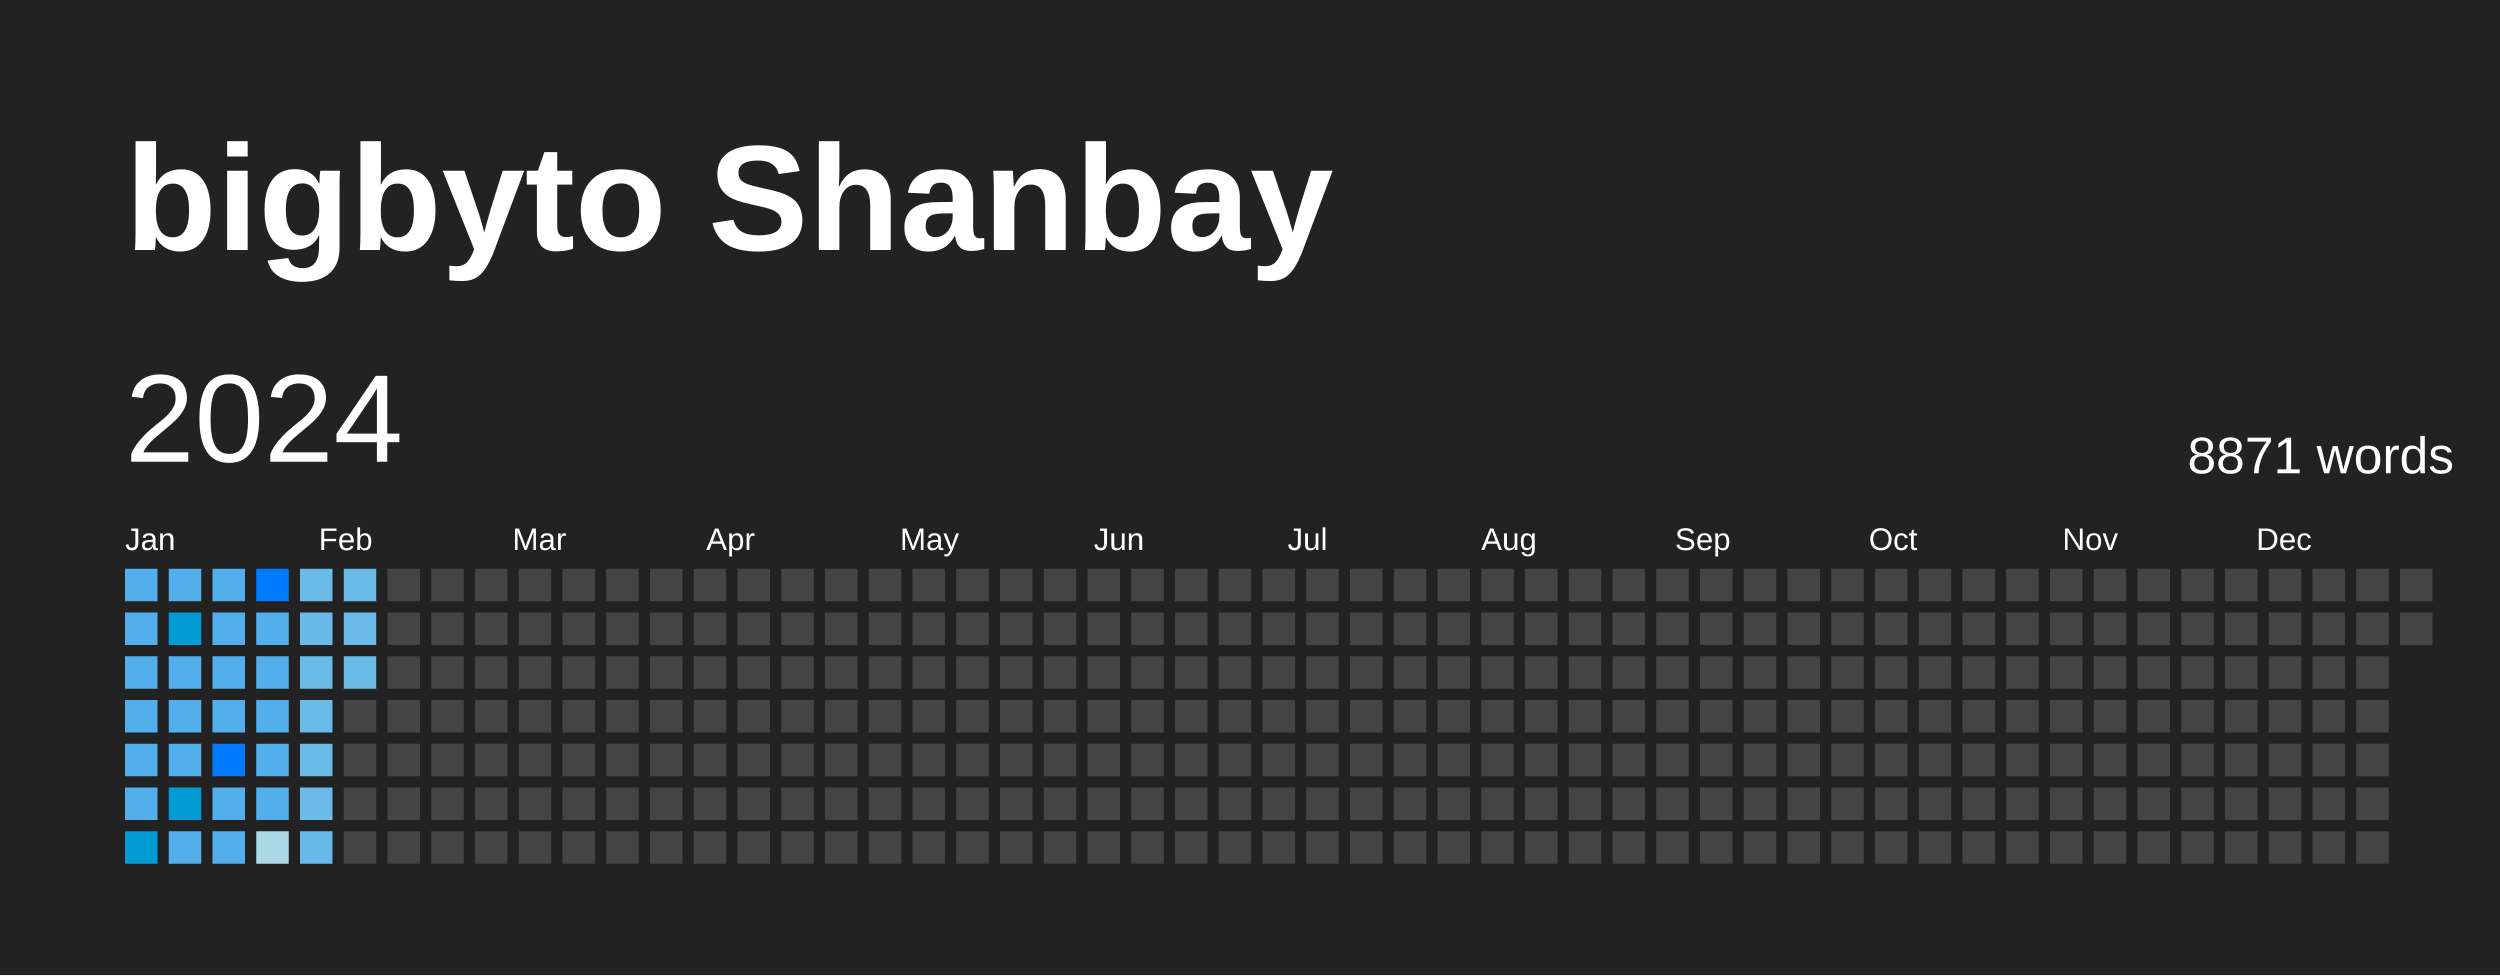
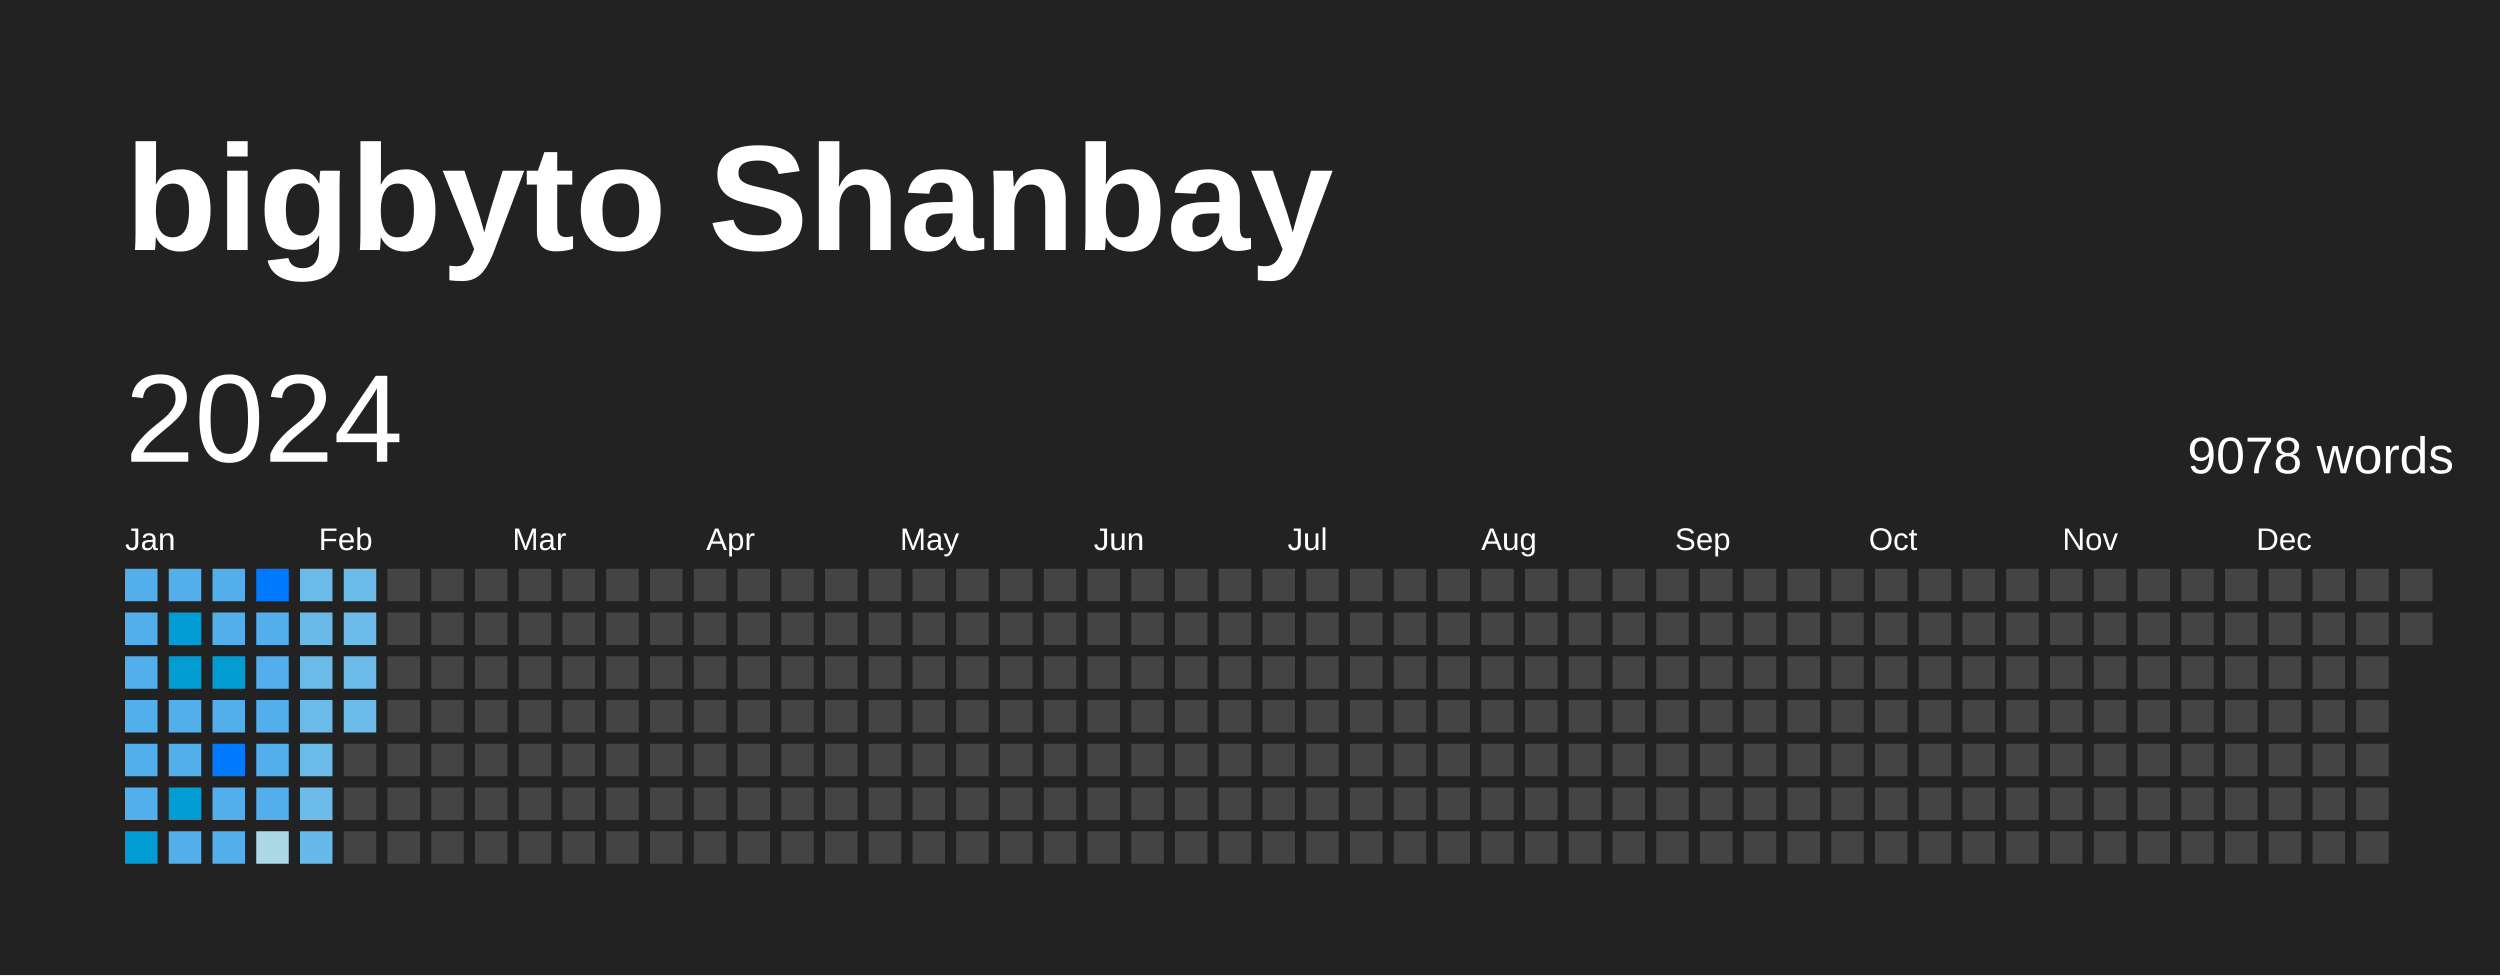
<svg xmlns="http://www.w3.org/2000/svg" baseProfile="full" height="78mm" version="1.1" viewBox="0,0,200,78" width="200mm">
  <defs />
  <rect fill="#222222" height="78" width="200" x="0" y="0" />
  <text fill="#FFFFFF" style="font-size:12px; font-family:Arial; font-weight:bold;" x="10" y="20">bigbyto Shanbay</text>
  <text dominant-baseline="hanging" fill="#FFFFFF" style="font-size:10.0px; font-family:Arial;" x="10" y="30">2024</text>
-   <text dominant-baseline="hanging" fill="#FFFFFF" style="font-size:4.125px; font-family:Arial;" x="175" y="35">8871 words</text>
+   <text dominant-baseline="hanging" fill="#FFFFFF" style="font-size:4.125px; font-family:Arial;" x="175" y="35">9078 words</text>
  <text fill="#FFFFFF" style="font-size:2.5px; font-family:Arial" x="10.0" y="44">Jan</text>
  <text fill="#FFFFFF" style="font-size:2.5px; font-family:Arial" x="25.5" y="44">Feb</text>
  <text fill="#FFFFFF" style="font-size:2.5px; font-family:Arial" x="41.0" y="44">Mar</text>
  <text fill="#FFFFFF" style="font-size:2.5px; font-family:Arial" x="56.5" y="44">Apr</text>
  <text fill="#FFFFFF" style="font-size:2.5px; font-family:Arial" x="72.0" y="44">May</text>
  <text fill="#FFFFFF" style="font-size:2.5px; font-family:Arial" x="87.5" y="44">Jun</text>
  <text fill="#FFFFFF" style="font-size:2.5px; font-family:Arial" x="103.0" y="44">Jul</text>
  <text fill="#FFFFFF" style="font-size:2.5px; font-family:Arial" x="118.5" y="44">Aug</text>
  <text fill="#FFFFFF" style="font-size:2.5px; font-family:Arial" x="134.0" y="44">Sep</text>
  <text fill="#FFFFFF" style="font-size:2.5px; font-family:Arial" x="149.5" y="44">Oct</text>
  <text fill="#FFFFFF" style="font-size:2.5px; font-family:Arial" x="165.0" y="44">Nov</text>
  <text fill="#FFFFFF" style="font-size:2.5px; font-family:Arial" x="180.5" y="44">Dec</text>
  <rect fill="#53afec" height="2.6" width="2.6" x="10.0" y="45.5" />
  <rect fill="#53afec" height="2.6" width="2.6" x="10.0" y="49.0" />
  <rect fill="#53afec" height="2.6" width="2.6" x="10.0" y="52.5" />
  <rect fill="#53afec" height="2.6" width="2.6" x="10.0" y="56.0" />
  <rect fill="#53afec" height="2.6" width="2.6" x="10.0" y="59.5" />
  <rect fill="#53afec" height="2.6" width="2.6" x="10.0" y="63.0" />
  <rect fill="#009cd3" height="2.6" width="2.6" x="10.0" y="66.5" />
  <rect fill="#53afec" height="2.6" width="2.6" x="13.5" y="45.5" />
  <rect fill="#009cd3" height="2.6" width="2.6" x="13.5" y="49.0" />
-   <rect fill="#52aeec" height="2.6" width="2.6" x="13.5" y="52.5" />
+   <rect fill="#009cd2" height="2.6" width="2.6" x="13.5" y="52.5" />
  <rect fill="#53afec" height="2.6" width="2.6" x="13.5" y="56.0" />
  <rect fill="#53afec" height="2.6" width="2.6" x="13.5" y="59.5" />
  <rect fill="#009cd3" height="2.6" width="2.6" x="13.5" y="63.0" />
  <rect fill="#53afec" height="2.6" width="2.6" x="13.5" y="66.5" />
  <rect fill="#53afec" height="2.6" width="2.6" x="17.0" y="45.5" />
  <rect fill="#53afec" height="2.6" width="2.6" x="17.0" y="49.0" />
-   <rect fill="#52aeec" height="2.6" width="2.6" x="17.0" y="52.5" />
+   <rect fill="#009cd2" height="2.6" width="2.6" x="17.0" y="52.5" />
  <rect fill="#53afec" height="2.6" width="2.6" x="17.0" y="56.0" />
  <rect fill="#007BFF" height="2.6" width="2.6" x="17.0" y="59.5" />
  <rect fill="#53afec" height="2.6" width="2.6" x="17.0" y="63.0" />
  <rect fill="#53afec" height="2.6" width="2.6" x="17.0" y="66.5" />
  <rect fill="#007BFF" height="2.6" width="2.6" x="20.5" y="45.5" />
  <rect fill="#53afec" height="2.6" width="2.6" x="20.5" y="49.0" />
  <rect fill="#53afec" height="2.6" width="2.6" x="20.5" y="52.5" />
  <rect fill="#53afec" height="2.6" width="2.6" x="20.5" y="56.0" />
  <rect fill="#53afec" height="2.6" width="2.6" x="20.5" y="59.5" />
  <rect fill="#53afec" height="2.6" width="2.6" x="20.5" y="63.0" />
  <rect fill="#add8e6" height="2.6" width="2.6" x="20.5" y="66.5" />
  <rect fill="#6bbbe8" height="2.6" width="2.6" x="24.0" y="45.5" />
  <rect fill="#69bae9" height="2.6" width="2.6" x="24.0" y="49.0" />
  <rect fill="#6abbe8" height="2.6" width="2.6" x="24.0" y="52.5" />
  <rect fill="#6abbe8" height="2.6" width="2.6" x="24.0" y="56.0" />
  <rect fill="#6abbe8" height="2.6" width="2.6" x="24.0" y="59.5" />
  <rect fill="#6cbbe8" height="2.6" width="2.6" x="24.0" y="63.0" />
  <rect fill="#67b9e9" height="2.6" width="2.6" x="24.0" y="66.5" />
  <rect fill="#6bbbe8" height="2.6" width="2.6" x="27.5" y="45.5" />
  <rect fill="#6cbbe8" height="2.6" width="2.6" x="27.5" y="49.0" />
  <rect fill="#6abbe8" height="2.6" width="2.6" x="27.5" y="52.5" />
-   <rect fill="#444444" height="2.6" width="2.6" x="27.5" y="56.0" />
+   <rect fill="#6abbe8" height="2.6" width="2.6" x="27.5" y="56.0" />
  <rect fill="#444444" height="2.6" width="2.6" x="27.5" y="59.5" />
  <rect fill="#444444" height="2.6" width="2.6" x="27.5" y="63.0" />
  <rect fill="#444444" height="2.6" width="2.6" x="27.5" y="66.5" />
  <rect fill="#444444" height="2.6" width="2.6" x="31.0" y="45.5" />
  <rect fill="#444444" height="2.6" width="2.6" x="31.0" y="49.0" />
  <rect fill="#444444" height="2.6" width="2.6" x="31.0" y="52.5" />
  <rect fill="#444444" height="2.6" width="2.6" x="31.0" y="56.0" />
  <rect fill="#444444" height="2.6" width="2.6" x="31.0" y="59.5" />
  <rect fill="#444444" height="2.6" width="2.6" x="31.0" y="63.0" />
  <rect fill="#444444" height="2.6" width="2.6" x="31.0" y="66.5" />
  <rect fill="#444444" height="2.6" width="2.6" x="34.5" y="45.5" />
  <rect fill="#444444" height="2.6" width="2.6" x="34.5" y="49.0" />
  <rect fill="#444444" height="2.6" width="2.6" x="34.5" y="52.5" />
  <rect fill="#444444" height="2.6" width="2.6" x="34.5" y="56.0" />
  <rect fill="#444444" height="2.6" width="2.6" x="34.5" y="59.5" />
  <rect fill="#444444" height="2.6" width="2.6" x="34.5" y="63.0" />
  <rect fill="#444444" height="2.6" width="2.6" x="34.5" y="66.5" />
  <rect fill="#444444" height="2.6" width="2.6" x="38.0" y="45.5" />
  <rect fill="#444444" height="2.6" width="2.6" x="38.0" y="49.0" />
  <rect fill="#444444" height="2.6" width="2.6" x="38.0" y="52.5" />
  <rect fill="#444444" height="2.6" width="2.6" x="38.0" y="56.0" />
  <rect fill="#444444" height="2.6" width="2.6" x="38.0" y="59.5" />
  <rect fill="#444444" height="2.6" width="2.6" x="38.0" y="63.0" />
  <rect fill="#444444" height="2.6" width="2.6" x="38.0" y="66.5" />
  <rect fill="#444444" height="2.6" width="2.6" x="41.5" y="45.5" />
  <rect fill="#444444" height="2.6" width="2.6" x="41.5" y="49.0" />
  <rect fill="#444444" height="2.6" width="2.6" x="41.5" y="52.5" />
  <rect fill="#444444" height="2.6" width="2.6" x="41.5" y="56.0" />
  <rect fill="#444444" height="2.6" width="2.6" x="41.5" y="59.5" />
  <rect fill="#444444" height="2.6" width="2.6" x="41.5" y="63.0" />
  <rect fill="#444444" height="2.6" width="2.6" x="41.5" y="66.5" />
  <rect fill="#444444" height="2.6" width="2.6" x="45.0" y="45.5" />
  <rect fill="#444444" height="2.6" width="2.6" x="45.0" y="49.0" />
  <rect fill="#444444" height="2.6" width="2.6" x="45.0" y="52.5" />
  <rect fill="#444444" height="2.6" width="2.6" x="45.0" y="56.0" />
  <rect fill="#444444" height="2.6" width="2.6" x="45.0" y="59.5" />
  <rect fill="#444444" height="2.6" width="2.6" x="45.0" y="63.0" />
  <rect fill="#444444" height="2.6" width="2.6" x="45.0" y="66.5" />
  <rect fill="#444444" height="2.6" width="2.6" x="48.5" y="45.5" />
  <rect fill="#444444" height="2.6" width="2.6" x="48.5" y="49.0" />
  <rect fill="#444444" height="2.6" width="2.6" x="48.5" y="52.5" />
  <rect fill="#444444" height="2.6" width="2.6" x="48.5" y="56.0" />
  <rect fill="#444444" height="2.6" width="2.6" x="48.5" y="59.5" />
  <rect fill="#444444" height="2.6" width="2.6" x="48.5" y="63.0" />
  <rect fill="#444444" height="2.6" width="2.6" x="48.5" y="66.5" />
  <rect fill="#444444" height="2.6" width="2.6" x="52.0" y="45.5" />
  <rect fill="#444444" height="2.6" width="2.6" x="52.0" y="49.0" />
  <rect fill="#444444" height="2.6" width="2.6" x="52.0" y="52.5" />
  <rect fill="#444444" height="2.6" width="2.6" x="52.0" y="56.0" />
  <rect fill="#444444" height="2.6" width="2.6" x="52.0" y="59.5" />
  <rect fill="#444444" height="2.6" width="2.6" x="52.0" y="63.0" />
  <rect fill="#444444" height="2.6" width="2.6" x="52.0" y="66.5" />
  <rect fill="#444444" height="2.6" width="2.6" x="55.5" y="45.5" />
  <rect fill="#444444" height="2.6" width="2.6" x="55.5" y="49.0" />
  <rect fill="#444444" height="2.6" width="2.6" x="55.5" y="52.5" />
  <rect fill="#444444" height="2.6" width="2.6" x="55.5" y="56.0" />
  <rect fill="#444444" height="2.6" width="2.6" x="55.5" y="59.5" />
  <rect fill="#444444" height="2.6" width="2.6" x="55.5" y="63.0" />
  <rect fill="#444444" height="2.6" width="2.6" x="55.5" y="66.5" />
  <rect fill="#444444" height="2.6" width="2.6" x="59.0" y="45.5" />
  <rect fill="#444444" height="2.6" width="2.6" x="59.0" y="49.0" />
  <rect fill="#444444" height="2.6" width="2.6" x="59.0" y="52.5" />
  <rect fill="#444444" height="2.6" width="2.6" x="59.0" y="56.0" />
  <rect fill="#444444" height="2.6" width="2.6" x="59.0" y="59.5" />
  <rect fill="#444444" height="2.6" width="2.6" x="59.0" y="63.0" />
  <rect fill="#444444" height="2.6" width="2.6" x="59.0" y="66.5" />
  <rect fill="#444444" height="2.6" width="2.6" x="62.5" y="45.5" />
  <rect fill="#444444" height="2.6" width="2.6" x="62.5" y="49.0" />
  <rect fill="#444444" height="2.6" width="2.6" x="62.5" y="52.5" />
  <rect fill="#444444" height="2.6" width="2.6" x="62.5" y="56.0" />
  <rect fill="#444444" height="2.6" width="2.6" x="62.5" y="59.5" />
  <rect fill="#444444" height="2.6" width="2.6" x="62.5" y="63.0" />
  <rect fill="#444444" height="2.6" width="2.6" x="62.5" y="66.5" />
  <rect fill="#444444" height="2.6" width="2.6" x="66.0" y="45.5" />
  <rect fill="#444444" height="2.6" width="2.6" x="66.0" y="49.0" />
  <rect fill="#444444" height="2.6" width="2.6" x="66.0" y="52.5" />
  <rect fill="#444444" height="2.6" width="2.6" x="66.0" y="56.0" />
  <rect fill="#444444" height="2.6" width="2.6" x="66.0" y="59.5" />
  <rect fill="#444444" height="2.6" width="2.6" x="66.0" y="63.0" />
  <rect fill="#444444" height="2.6" width="2.6" x="66.0" y="66.5" />
  <rect fill="#444444" height="2.6" width="2.6" x="69.5" y="45.5" />
  <rect fill="#444444" height="2.6" width="2.6" x="69.5" y="49.0" />
  <rect fill="#444444" height="2.6" width="2.6" x="69.5" y="52.5" />
  <rect fill="#444444" height="2.6" width="2.6" x="69.5" y="56.0" />
  <rect fill="#444444" height="2.6" width="2.6" x="69.5" y="59.5" />
  <rect fill="#444444" height="2.6" width="2.6" x="69.5" y="63.0" />
  <rect fill="#444444" height="2.6" width="2.6" x="69.5" y="66.5" />
  <rect fill="#444444" height="2.6" width="2.6" x="73.0" y="45.5" />
  <rect fill="#444444" height="2.6" width="2.6" x="73.0" y="49.0" />
  <rect fill="#444444" height="2.6" width="2.6" x="73.0" y="52.5" />
  <rect fill="#444444" height="2.6" width="2.6" x="73.0" y="56.0" />
  <rect fill="#444444" height="2.6" width="2.6" x="73.0" y="59.5" />
  <rect fill="#444444" height="2.6" width="2.6" x="73.0" y="63.0" />
  <rect fill="#444444" height="2.6" width="2.6" x="73.0" y="66.5" />
  <rect fill="#444444" height="2.6" width="2.6" x="76.5" y="45.5" />
  <rect fill="#444444" height="2.6" width="2.6" x="76.5" y="49.0" />
  <rect fill="#444444" height="2.6" width="2.6" x="76.5" y="52.5" />
  <rect fill="#444444" height="2.6" width="2.6" x="76.5" y="56.0" />
  <rect fill="#444444" height="2.6" width="2.6" x="76.5" y="59.5" />
  <rect fill="#444444" height="2.6" width="2.6" x="76.5" y="63.0" />
  <rect fill="#444444" height="2.6" width="2.6" x="76.5" y="66.5" />
  <rect fill="#444444" height="2.6" width="2.6" x="80.0" y="45.5" />
  <rect fill="#444444" height="2.6" width="2.6" x="80.0" y="49.0" />
  <rect fill="#444444" height="2.6" width="2.6" x="80.0" y="52.5" />
  <rect fill="#444444" height="2.6" width="2.6" x="80.0" y="56.0" />
  <rect fill="#444444" height="2.6" width="2.6" x="80.0" y="59.5" />
  <rect fill="#444444" height="2.6" width="2.6" x="80.0" y="63.0" />
  <rect fill="#444444" height="2.6" width="2.6" x="80.0" y="66.5" />
  <rect fill="#444444" height="2.6" width="2.6" x="83.5" y="45.5" />
  <rect fill="#444444" height="2.6" width="2.6" x="83.5" y="49.0" />
  <rect fill="#444444" height="2.6" width="2.6" x="83.5" y="52.5" />
  <rect fill="#444444" height="2.6" width="2.6" x="83.5" y="56.0" />
  <rect fill="#444444" height="2.6" width="2.6" x="83.5" y="59.5" />
  <rect fill="#444444" height="2.6" width="2.6" x="83.5" y="63.0" />
  <rect fill="#444444" height="2.6" width="2.6" x="83.5" y="66.5" />
  <rect fill="#444444" height="2.6" width="2.6" x="87.0" y="45.5" />
  <rect fill="#444444" height="2.6" width="2.6" x="87.0" y="49.0" />
  <rect fill="#444444" height="2.6" width="2.6" x="87.0" y="52.5" />
  <rect fill="#444444" height="2.6" width="2.6" x="87.0" y="56.0" />
  <rect fill="#444444" height="2.6" width="2.6" x="87.0" y="59.5" />
  <rect fill="#444444" height="2.6" width="2.6" x="87.0" y="63.0" />
  <rect fill="#444444" height="2.6" width="2.6" x="87.0" y="66.5" />
  <rect fill="#444444" height="2.6" width="2.6" x="90.5" y="45.5" />
  <rect fill="#444444" height="2.6" width="2.6" x="90.5" y="49.0" />
  <rect fill="#444444" height="2.6" width="2.6" x="90.5" y="52.5" />
  <rect fill="#444444" height="2.6" width="2.6" x="90.5" y="56.0" />
  <rect fill="#444444" height="2.6" width="2.6" x="90.5" y="59.5" />
  <rect fill="#444444" height="2.6" width="2.6" x="90.5" y="63.0" />
  <rect fill="#444444" height="2.6" width="2.6" x="90.5" y="66.5" />
  <rect fill="#444444" height="2.6" width="2.6" x="94.0" y="45.5" />
  <rect fill="#444444" height="2.6" width="2.6" x="94.0" y="49.0" />
  <rect fill="#444444" height="2.6" width="2.6" x="94.0" y="52.5" />
  <rect fill="#444444" height="2.6" width="2.6" x="94.0" y="56.0" />
  <rect fill="#444444" height="2.6" width="2.6" x="94.0" y="59.5" />
  <rect fill="#444444" height="2.6" width="2.6" x="94.0" y="63.0" />
  <rect fill="#444444" height="2.6" width="2.6" x="94.0" y="66.5" />
  <rect fill="#444444" height="2.6" width="2.6" x="97.5" y="45.5" />
  <rect fill="#444444" height="2.6" width="2.6" x="97.5" y="49.0" />
  <rect fill="#444444" height="2.6" width="2.6" x="97.5" y="52.5" />
  <rect fill="#444444" height="2.6" width="2.6" x="97.5" y="56.0" />
  <rect fill="#444444" height="2.6" width="2.6" x="97.5" y="59.5" />
  <rect fill="#444444" height="2.6" width="2.6" x="97.5" y="63.0" />
  <rect fill="#444444" height="2.6" width="2.6" x="97.5" y="66.5" />
  <rect fill="#444444" height="2.6" width="2.6" x="101.0" y="45.5" />
  <rect fill="#444444" height="2.6" width="2.6" x="101.0" y="49.0" />
  <rect fill="#444444" height="2.6" width="2.6" x="101.0" y="52.5" />
  <rect fill="#444444" height="2.6" width="2.6" x="101.0" y="56.0" />
  <rect fill="#444444" height="2.6" width="2.6" x="101.0" y="59.5" />
  <rect fill="#444444" height="2.6" width="2.6" x="101.0" y="63.0" />
  <rect fill="#444444" height="2.6" width="2.6" x="101.0" y="66.5" />
  <rect fill="#444444" height="2.6" width="2.6" x="104.5" y="45.5" />
  <rect fill="#444444" height="2.6" width="2.6" x="104.5" y="49.0" />
  <rect fill="#444444" height="2.6" width="2.6" x="104.5" y="52.5" />
  <rect fill="#444444" height="2.6" width="2.6" x="104.5" y="56.0" />
  <rect fill="#444444" height="2.6" width="2.6" x="104.5" y="59.5" />
  <rect fill="#444444" height="2.6" width="2.6" x="104.5" y="63.0" />
  <rect fill="#444444" height="2.6" width="2.6" x="104.5" y="66.5" />
  <rect fill="#444444" height="2.6" width="2.6" x="108.0" y="45.5" />
  <rect fill="#444444" height="2.6" width="2.6" x="108.0" y="49.0" />
  <rect fill="#444444" height="2.6" width="2.6" x="108.0" y="52.5" />
  <rect fill="#444444" height="2.6" width="2.6" x="108.0" y="56.0" />
  <rect fill="#444444" height="2.6" width="2.6" x="108.0" y="59.5" />
  <rect fill="#444444" height="2.6" width="2.6" x="108.0" y="63.0" />
  <rect fill="#444444" height="2.6" width="2.6" x="108.0" y="66.5" />
  <rect fill="#444444" height="2.6" width="2.6" x="111.5" y="45.5" />
  <rect fill="#444444" height="2.6" width="2.6" x="111.5" y="49.0" />
  <rect fill="#444444" height="2.6" width="2.6" x="111.5" y="52.5" />
  <rect fill="#444444" height="2.6" width="2.6" x="111.5" y="56.0" />
  <rect fill="#444444" height="2.6" width="2.6" x="111.5" y="59.5" />
  <rect fill="#444444" height="2.6" width="2.6" x="111.5" y="63.0" />
  <rect fill="#444444" height="2.6" width="2.6" x="111.5" y="66.5" />
  <rect fill="#444444" height="2.6" width="2.6" x="115.0" y="45.5" />
  <rect fill="#444444" height="2.6" width="2.6" x="115.0" y="49.0" />
  <rect fill="#444444" height="2.6" width="2.6" x="115.0" y="52.5" />
  <rect fill="#444444" height="2.6" width="2.6" x="115.0" y="56.0" />
  <rect fill="#444444" height="2.6" width="2.6" x="115.0" y="59.5" />
  <rect fill="#444444" height="2.6" width="2.6" x="115.0" y="63.0" />
  <rect fill="#444444" height="2.6" width="2.6" x="115.0" y="66.5" />
  <rect fill="#444444" height="2.6" width="2.6" x="118.5" y="45.5" />
  <rect fill="#444444" height="2.6" width="2.6" x="118.5" y="49.0" />
  <rect fill="#444444" height="2.6" width="2.6" x="118.5" y="52.5" />
  <rect fill="#444444" height="2.6" width="2.6" x="118.5" y="56.0" />
  <rect fill="#444444" height="2.6" width="2.6" x="118.5" y="59.5" />
  <rect fill="#444444" height="2.6" width="2.6" x="118.5" y="63.0" />
  <rect fill="#444444" height="2.6" width="2.6" x="118.5" y="66.5" />
  <rect fill="#444444" height="2.6" width="2.6" x="122.0" y="45.5" />
  <rect fill="#444444" height="2.6" width="2.6" x="122.0" y="49.0" />
  <rect fill="#444444" height="2.6" width="2.6" x="122.0" y="52.5" />
  <rect fill="#444444" height="2.6" width="2.6" x="122.0" y="56.0" />
  <rect fill="#444444" height="2.6" width="2.6" x="122.0" y="59.5" />
  <rect fill="#444444" height="2.6" width="2.6" x="122.0" y="63.0" />
  <rect fill="#444444" height="2.6" width="2.6" x="122.0" y="66.5" />
  <rect fill="#444444" height="2.6" width="2.6" x="125.5" y="45.5" />
  <rect fill="#444444" height="2.6" width="2.6" x="125.5" y="49.0" />
  <rect fill="#444444" height="2.6" width="2.6" x="125.5" y="52.5" />
  <rect fill="#444444" height="2.6" width="2.6" x="125.5" y="56.0" />
  <rect fill="#444444" height="2.6" width="2.6" x="125.5" y="59.5" />
  <rect fill="#444444" height="2.6" width="2.6" x="125.5" y="63.0" />
  <rect fill="#444444" height="2.6" width="2.6" x="125.5" y="66.5" />
  <rect fill="#444444" height="2.6" width="2.6" x="129.0" y="45.5" />
  <rect fill="#444444" height="2.6" width="2.6" x="129.0" y="49.0" />
  <rect fill="#444444" height="2.6" width="2.6" x="129.0" y="52.5" />
  <rect fill="#444444" height="2.6" width="2.6" x="129.0" y="56.0" />
  <rect fill="#444444" height="2.6" width="2.6" x="129.0" y="59.5" />
  <rect fill="#444444" height="2.6" width="2.6" x="129.0" y="63.0" />
  <rect fill="#444444" height="2.6" width="2.6" x="129.0" y="66.5" />
  <rect fill="#444444" height="2.6" width="2.6" x="132.5" y="45.5" />
  <rect fill="#444444" height="2.6" width="2.6" x="132.5" y="49.0" />
  <rect fill="#444444" height="2.6" width="2.6" x="132.5" y="52.5" />
  <rect fill="#444444" height="2.6" width="2.6" x="132.5" y="56.0" />
  <rect fill="#444444" height="2.6" width="2.6" x="132.5" y="59.5" />
  <rect fill="#444444" height="2.6" width="2.6" x="132.5" y="63.0" />
  <rect fill="#444444" height="2.6" width="2.6" x="132.5" y="66.5" />
  <rect fill="#444444" height="2.6" width="2.6" x="136.0" y="45.5" />
  <rect fill="#444444" height="2.6" width="2.6" x="136.0" y="49.0" />
  <rect fill="#444444" height="2.6" width="2.6" x="136.0" y="52.5" />
  <rect fill="#444444" height="2.6" width="2.6" x="136.0" y="56.0" />
  <rect fill="#444444" height="2.6" width="2.6" x="136.0" y="59.5" />
  <rect fill="#444444" height="2.6" width="2.6" x="136.0" y="63.0" />
  <rect fill="#444444" height="2.6" width="2.6" x="136.0" y="66.5" />
  <rect fill="#444444" height="2.6" width="2.6" x="139.5" y="45.5" />
  <rect fill="#444444" height="2.6" width="2.6" x="139.5" y="49.0" />
  <rect fill="#444444" height="2.6" width="2.6" x="139.5" y="52.5" />
  <rect fill="#444444" height="2.6" width="2.6" x="139.5" y="56.0" />
  <rect fill="#444444" height="2.6" width="2.6" x="139.5" y="59.5" />
  <rect fill="#444444" height="2.6" width="2.6" x="139.5" y="63.0" />
  <rect fill="#444444" height="2.6" width="2.6" x="139.5" y="66.5" />
  <rect fill="#444444" height="2.6" width="2.6" x="143.0" y="45.5" />
  <rect fill="#444444" height="2.6" width="2.6" x="143.0" y="49.0" />
  <rect fill="#444444" height="2.6" width="2.6" x="143.0" y="52.5" />
  <rect fill="#444444" height="2.6" width="2.6" x="143.0" y="56.0" />
  <rect fill="#444444" height="2.6" width="2.6" x="143.0" y="59.5" />
  <rect fill="#444444" height="2.6" width="2.6" x="143.0" y="63.0" />
  <rect fill="#444444" height="2.6" width="2.6" x="143.0" y="66.5" />
  <rect fill="#444444" height="2.6" width="2.6" x="146.5" y="45.5" />
  <rect fill="#444444" height="2.6" width="2.6" x="146.5" y="49.0" />
  <rect fill="#444444" height="2.6" width="2.6" x="146.5" y="52.5" />
  <rect fill="#444444" height="2.6" width="2.6" x="146.5" y="56.0" />
  <rect fill="#444444" height="2.6" width="2.6" x="146.5" y="59.5" />
  <rect fill="#444444" height="2.6" width="2.6" x="146.5" y="63.0" />
  <rect fill="#444444" height="2.6" width="2.6" x="146.5" y="66.5" />
  <rect fill="#444444" height="2.6" width="2.6" x="150.0" y="45.5" />
  <rect fill="#444444" height="2.6" width="2.6" x="150.0" y="49.0" />
  <rect fill="#444444" height="2.6" width="2.6" x="150.0" y="52.5" />
  <rect fill="#444444" height="2.6" width="2.6" x="150.0" y="56.0" />
  <rect fill="#444444" height="2.6" width="2.6" x="150.0" y="59.5" />
  <rect fill="#444444" height="2.6" width="2.6" x="150.0" y="63.0" />
  <rect fill="#444444" height="2.6" width="2.6" x="150.0" y="66.5" />
  <rect fill="#444444" height="2.6" width="2.6" x="153.5" y="45.5" />
  <rect fill="#444444" height="2.6" width="2.6" x="153.5" y="49.0" />
  <rect fill="#444444" height="2.6" width="2.6" x="153.5" y="52.5" />
  <rect fill="#444444" height="2.6" width="2.6" x="153.5" y="56.0" />
  <rect fill="#444444" height="2.6" width="2.6" x="153.5" y="59.5" />
  <rect fill="#444444" height="2.6" width="2.6" x="153.5" y="63.0" />
  <rect fill="#444444" height="2.6" width="2.6" x="153.5" y="66.5" />
  <rect fill="#444444" height="2.6" width="2.6" x="157.0" y="45.5" />
  <rect fill="#444444" height="2.6" width="2.6" x="157.0" y="49.0" />
  <rect fill="#444444" height="2.6" width="2.6" x="157.0" y="52.5" />
  <rect fill="#444444" height="2.6" width="2.6" x="157.0" y="56.0" />
  <rect fill="#444444" height="2.6" width="2.6" x="157.0" y="59.5" />
  <rect fill="#444444" height="2.6" width="2.6" x="157.0" y="63.0" />
  <rect fill="#444444" height="2.6" width="2.6" x="157.0" y="66.5" />
  <rect fill="#444444" height="2.6" width="2.6" x="160.5" y="45.5" />
  <rect fill="#444444" height="2.6" width="2.6" x="160.5" y="49.0" />
  <rect fill="#444444" height="2.6" width="2.6" x="160.5" y="52.5" />
  <rect fill="#444444" height="2.6" width="2.6" x="160.5" y="56.0" />
  <rect fill="#444444" height="2.6" width="2.6" x="160.5" y="59.5" />
  <rect fill="#444444" height="2.6" width="2.6" x="160.5" y="63.0" />
  <rect fill="#444444" height="2.6" width="2.6" x="160.5" y="66.5" />
  <rect fill="#444444" height="2.6" width="2.6" x="164.0" y="45.5" />
  <rect fill="#444444" height="2.6" width="2.6" x="164.0" y="49.0" />
  <rect fill="#444444" height="2.6" width="2.6" x="164.0" y="52.5" />
  <rect fill="#444444" height="2.6" width="2.6" x="164.0" y="56.0" />
  <rect fill="#444444" height="2.6" width="2.6" x="164.0" y="59.5" />
  <rect fill="#444444" height="2.6" width="2.6" x="164.0" y="63.0" />
  <rect fill="#444444" height="2.6" width="2.6" x="164.0" y="66.5" />
  <rect fill="#444444" height="2.6" width="2.6" x="167.5" y="45.5" />
  <rect fill="#444444" height="2.6" width="2.6" x="167.5" y="49.0" />
  <rect fill="#444444" height="2.6" width="2.6" x="167.5" y="52.5" />
  <rect fill="#444444" height="2.6" width="2.6" x="167.5" y="56.0" />
  <rect fill="#444444" height="2.6" width="2.6" x="167.5" y="59.5" />
  <rect fill="#444444" height="2.6" width="2.6" x="167.5" y="63.0" />
  <rect fill="#444444" height="2.6" width="2.6" x="167.5" y="66.5" />
  <rect fill="#444444" height="2.6" width="2.6" x="171.0" y="45.5" />
  <rect fill="#444444" height="2.6" width="2.6" x="171.0" y="49.0" />
  <rect fill="#444444" height="2.6" width="2.6" x="171.0" y="52.5" />
  <rect fill="#444444" height="2.6" width="2.6" x="171.0" y="56.0" />
  <rect fill="#444444" height="2.6" width="2.6" x="171.0" y="59.5" />
  <rect fill="#444444" height="2.6" width="2.6" x="171.0" y="63.0" />
  <rect fill="#444444" height="2.6" width="2.6" x="171.0" y="66.5" />
  <rect fill="#444444" height="2.6" width="2.6" x="174.5" y="45.5" />
  <rect fill="#444444" height="2.6" width="2.6" x="174.5" y="49.0" />
  <rect fill="#444444" height="2.6" width="2.6" x="174.5" y="52.5" />
  <rect fill="#444444" height="2.6" width="2.6" x="174.5" y="56.0" />
  <rect fill="#444444" height="2.6" width="2.6" x="174.5" y="59.5" />
  <rect fill="#444444" height="2.6" width="2.6" x="174.5" y="63.0" />
  <rect fill="#444444" height="2.6" width="2.6" x="174.5" y="66.5" />
  <rect fill="#444444" height="2.6" width="2.6" x="178.0" y="45.5" />
  <rect fill="#444444" height="2.6" width="2.6" x="178.0" y="49.0" />
  <rect fill="#444444" height="2.6" width="2.6" x="178.0" y="52.5" />
  <rect fill="#444444" height="2.6" width="2.6" x="178.0" y="56.0" />
  <rect fill="#444444" height="2.6" width="2.6" x="178.0" y="59.5" />
  <rect fill="#444444" height="2.6" width="2.6" x="178.0" y="63.0" />
  <rect fill="#444444" height="2.6" width="2.6" x="178.0" y="66.5" />
  <rect fill="#444444" height="2.6" width="2.6" x="181.5" y="45.5" />
  <rect fill="#444444" height="2.6" width="2.6" x="181.5" y="49.0" />
  <rect fill="#444444" height="2.6" width="2.6" x="181.5" y="52.5" />
  <rect fill="#444444" height="2.6" width="2.6" x="181.5" y="56.0" />
  <rect fill="#444444" height="2.6" width="2.6" x="181.5" y="59.5" />
  <rect fill="#444444" height="2.6" width="2.6" x="181.5" y="63.0" />
  <rect fill="#444444" height="2.6" width="2.6" x="181.5" y="66.5" />
  <rect fill="#444444" height="2.6" width="2.6" x="185.0" y="45.5" />
  <rect fill="#444444" height="2.6" width="2.6" x="185.0" y="49.0" />
  <rect fill="#444444" height="2.6" width="2.6" x="185.0" y="52.5" />
  <rect fill="#444444" height="2.6" width="2.6" x="185.0" y="56.0" />
  <rect fill="#444444" height="2.6" width="2.6" x="185.0" y="59.5" />
  <rect fill="#444444" height="2.6" width="2.6" x="185.0" y="63.0" />
  <rect fill="#444444" height="2.6" width="2.6" x="185.0" y="66.5" />
  <rect fill="#444444" height="2.6" width="2.6" x="188.5" y="45.5" />
  <rect fill="#444444" height="2.6" width="2.6" x="188.5" y="49.0" />
  <rect fill="#444444" height="2.6" width="2.6" x="188.5" y="52.5" />
  <rect fill="#444444" height="2.6" width="2.6" x="188.5" y="56.0" />
  <rect fill="#444444" height="2.6" width="2.6" x="188.5" y="59.5" />
  <rect fill="#444444" height="2.6" width="2.6" x="188.5" y="63.0" />
  <rect fill="#444444" height="2.6" width="2.6" x="188.5" y="66.5" />
  <rect fill="#444444" height="2.6" width="2.6" x="192.0" y="45.5" />
  <rect fill="#444444" height="2.6" width="2.6" x="192.0" y="49.0" />
</svg>
